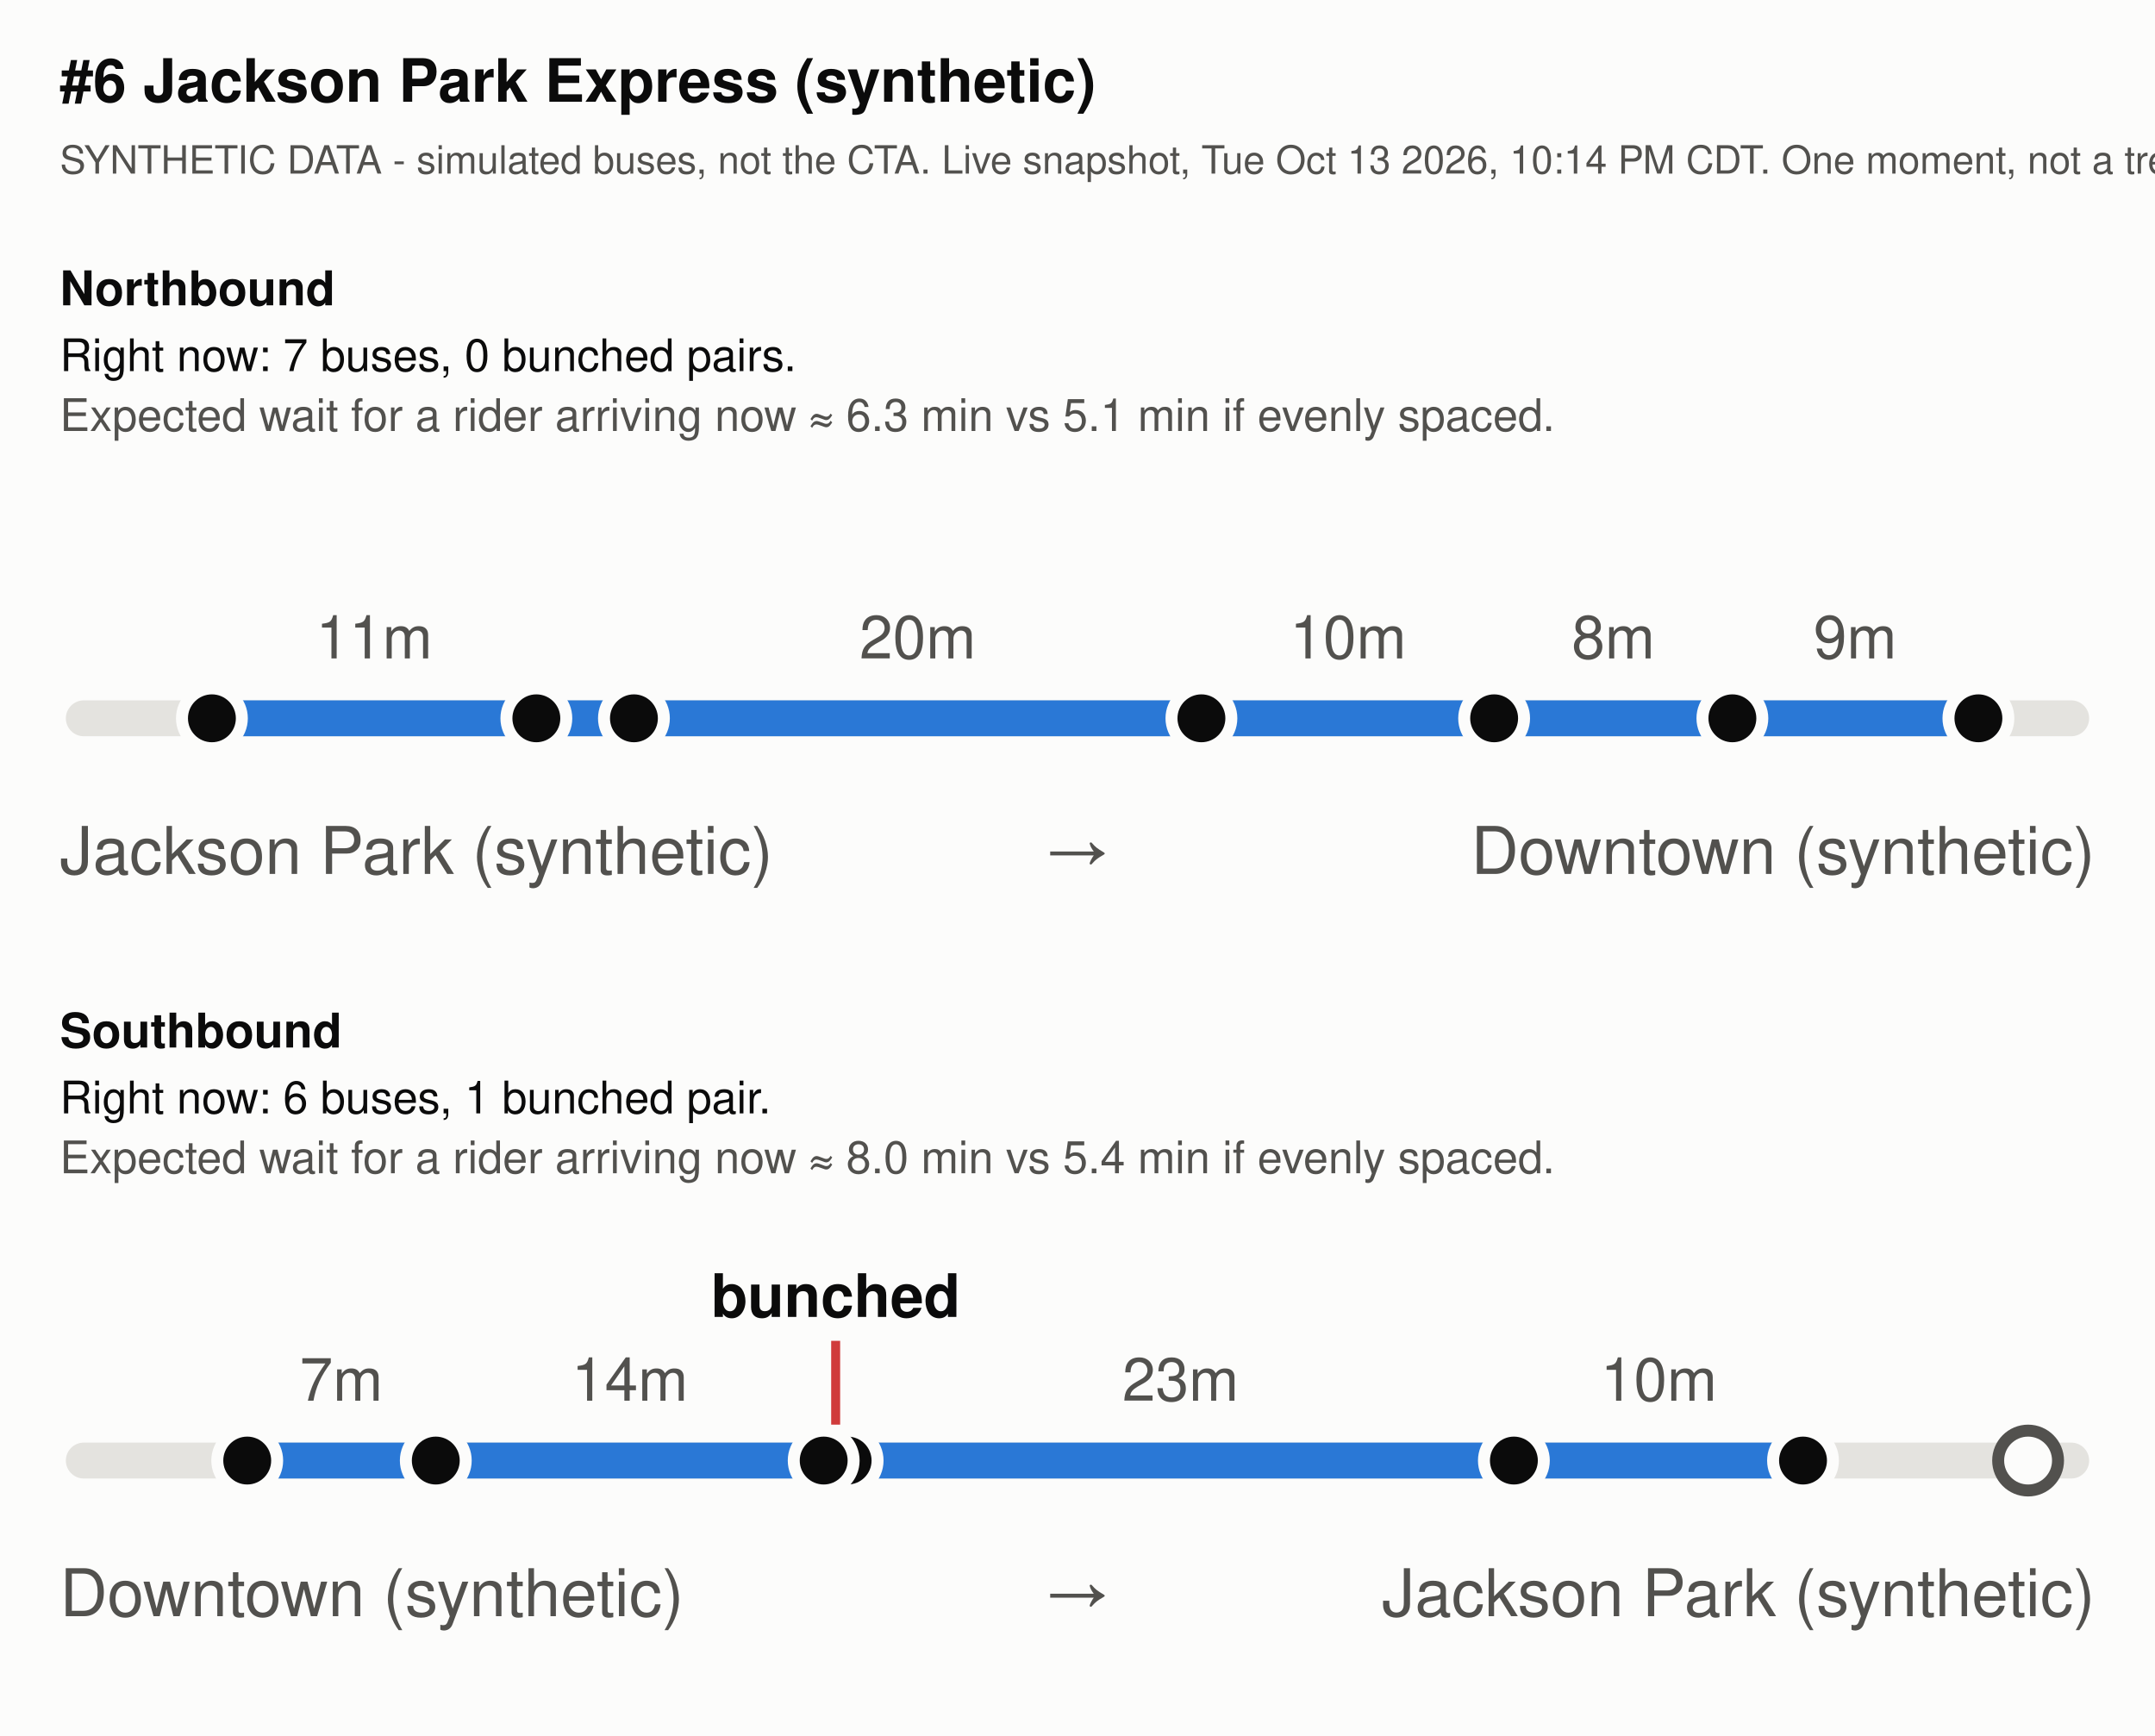
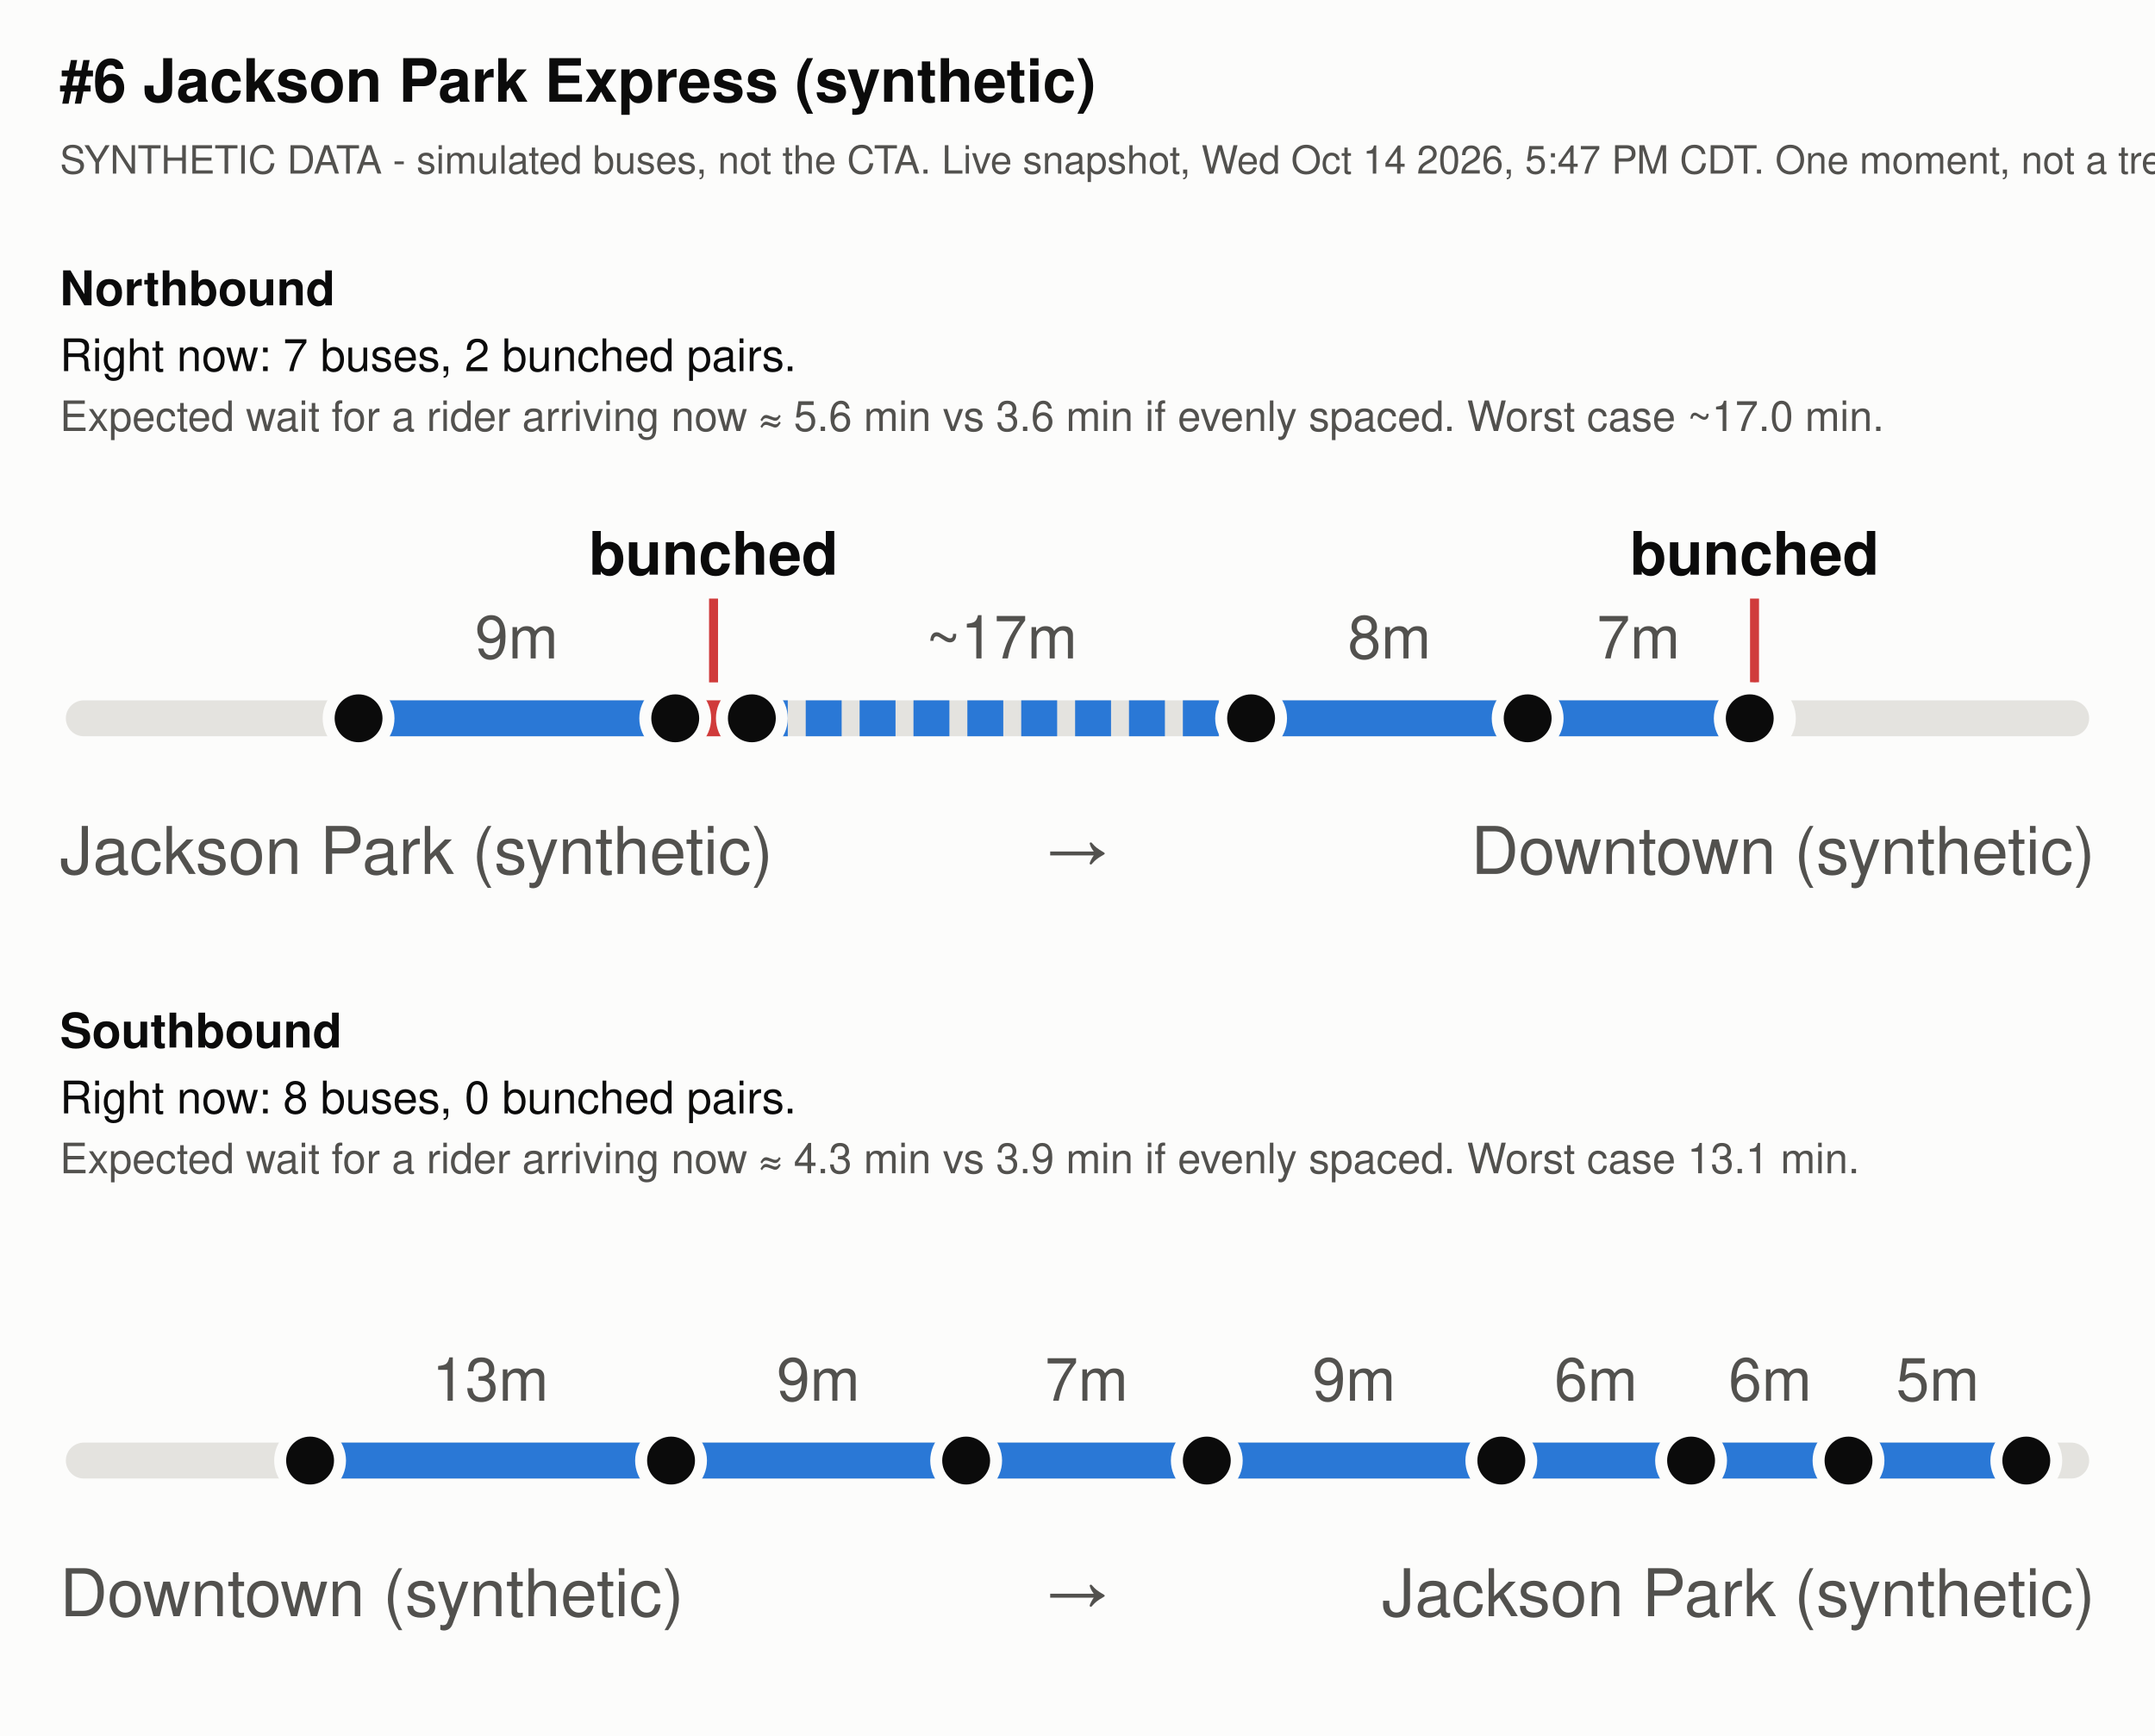
<svg xmlns="http://www.w3.org/2000/svg" width="720" height="580" viewBox="0 0 720 580" font-family="-apple-system, Helvetica, Arial, sans-serif">
  <style>
.surface { fill: #fcfcfb; }
.track { stroke: #e4e3df; }
.gap { stroke: #2a78d6; }
.gap.bunched { stroke: #d03b3b; }
.bus { fill: #0b0b0b; stroke: #fcfcfb; }
.bus.terminal { fill: #fcfcfb; stroke: #52514e; }
.label { fill: #52514e; }
.label.strong, .title { fill: #0b0b0b; }
</style>
  <rect class="surface" width="720" height="580" />
  <text class="title" x="20" y="34" font-size="20" font-weight="700">#6 Jackson Park Express (synthetic)</text>
-   <text class="label" x="20" y="58" font-size="13">SYNTHETIC DATA - simulated buses, not the CTA. Live snapshot, Tue Oct 13 2026, 10:14 PM CDT. One moment, not a trend.</text>
+   <text class="label" x="20" y="58" font-size="13">SYNTHETIC DATA - simulated buses, not the CTA. Live snapshot, Wed Oct 14 2026, 5:47 PM CDT. One moment, not a trend.</text>
  <text class="title" x="20" y="102" font-size="16" font-weight="700">Northbound</text>
-   <text class="label strong" x="20" y="124" font-size="15">Right now: 7 buses, 0 bunched pairs.</text>
-   <text class="label" x="20" y="144" font-size="15">Expected wait for a rider arriving now ≈ 6.3 min vs 5.1 min if evenly spaced.</text>
-   <svg class="strip" x="0" y="148" width="720" height="184" viewBox="0 0 360 92" role="img" aria-label="Right now: 7 buses, 0 bunched pairs. Expected wait for a rider arriving now ≈ 6.3 min vs 5.1 min if evenly spaced.">
+   <text class="label strong" x="20" y="124" font-size="15">Right now: 7 buses, 2 bunched pairs.</text>
+   <text class="label" x="20" y="144" font-size="14">Expected wait for a rider arriving now ≈ 5.6 min vs 3.6 min if evenly spaced. Worst case ~17.0 min.</text>
+   <svg class="strip" x="0" y="148" width="720" height="184" viewBox="0 0 360 92" role="img" aria-label="Right now: 7 buses, 2 bunched pairs. Expected wait for a rider arriving now ≈ 5.6 min vs 3.6 min if evenly spaced. Worst case ~17.0 min.">
    <line class="track" x1="14" x2="346" y1="46" y2="46" stroke-width="6" stroke-linecap="round" />
-     <line class="gap" x1="289.4" x2="330.5" y1="46" y2="46" stroke-width="6" />
-     <text class="label" x="309.9" y="36" font-size="10" text-anchor="middle">9m</text>
-     <line class="gap" x1="249.6" x2="289.4" y1="46" y2="46" stroke-width="6" />
-     <text class="label" x="269.5" y="36" font-size="10" text-anchor="middle">8m</text>
-     <line class="gap" x1="200.7" x2="249.6" y1="46" y2="46" stroke-width="6" />
-     <text class="label" x="225.2" y="36" font-size="10" text-anchor="middle">10m</text>
-     <line class="gap" x1="105.9" x2="200.7" y1="46" y2="46" stroke-width="6" />
-     <text class="label" x="153.3" y="36" font-size="10" text-anchor="middle">20m</text>
-     <line class="gap" x1="89.6" x2="105.9" y1="46" y2="46" stroke-width="6" />
-     <line class="gap" x1="35.4" x2="89.6" y1="46" y2="46" stroke-width="6" />
-     <text class="label" x="62.5" y="36" font-size="10" text-anchor="middle">11m</text>
-     <circle class="bus" cx="330.5" cy="46" r="5" stroke-width="2" />
-     <circle class="bus" cx="289.4" cy="46" r="5" stroke-width="2" />
-     <circle class="bus" cx="249.6" cy="46" r="5" stroke-width="2" />
-     <circle class="bus" cx="200.7" cy="46" r="5" stroke-width="2" />
-     <circle class="bus" cx="105.9" cy="46" r="5" stroke-width="2" />
-     <circle class="bus" cx="89.6" cy="46" r="5" stroke-width="2" />
-     <circle class="bus" cx="35.4" cy="46" r="5" stroke-width="2" />
+     <line class="gap bunched" x1="292.3" x2="294.0" y1="46" y2="46" stroke-width="6" />
+     <line class="gap bunched" x1="293.1" x2="293.1" y1="26" y2="40" stroke-width="1.5" />
+     <text class="label strong" x="293.1" y="22" font-size="10" font-weight="700" text-anchor="middle">bunched</text>
+     <line class="gap" x1="255.2" x2="292.3" y1="46" y2="46" stroke-width="6" />
+     <text class="label" x="273.7" y="36" font-size="10" text-anchor="middle">7m</text>
+     <line class="gap" x1="209.0" x2="255.2" y1="46" y2="46" stroke-width="6" />
+     <text class="label" x="232.1" y="36" font-size="10" text-anchor="middle">8m</text>
+     <line class="gap" x1="125.6" x2="209.0" y1="46" y2="46" stroke-width="6" stroke-dasharray="6 3" />
+     <text class="label" x="167.3" y="36" font-size="10" text-anchor="middle">~17m</text>
+     <line class="gap bunched" x1="112.8" x2="125.6" y1="46" y2="46" stroke-width="6" />
+     <line class="gap bunched" x1="119.2" x2="119.2" y1="26" y2="40" stroke-width="1.5" />
+     <text class="label strong" x="119.2" y="22" font-size="10" font-weight="700" text-anchor="middle">bunched</text>
+     <line class="gap" x1="59.9" x2="112.8" y1="46" y2="46" stroke-width="6" />
+     <text class="label" x="86.3" y="36" font-size="10" text-anchor="middle">9m</text>
+     <circle class="bus" cx="294.0" cy="46" r="5" stroke-width="2" />
+     <circle class="bus" cx="292.3" cy="46" r="5" stroke-width="2" />
+     <circle class="bus" cx="255.2" cy="46" r="5" stroke-width="2" />
+     <circle class="bus" cx="209.0" cy="46" r="5" stroke-width="2" />
+     <circle class="bus" cx="125.6" cy="46" r="5" stroke-width="2" />
+     <circle class="bus" cx="112.8" cy="46" r="5" stroke-width="2" />
+     <circle class="bus" cx="59.9" cy="46" r="5" stroke-width="2" />
    <text class="label" x="10" y="72" font-size="11">Jackson Park (synthetic)</text>
    <text class="label" x="350" y="72" font-size="11" text-anchor="end">Downtown (synthetic)</text>
    <text class="label" x="180" y="72" font-size="11" text-anchor="middle">→</text>
  </svg>
  <text class="title" x="20" y="350" font-size="16" font-weight="700">Southbound</text>
-   <text class="label strong" x="20" y="372" font-size="15">Right now: 6 buses, 1 bunched pair.</text>
-   <text class="label" x="20" y="392" font-size="15">Expected wait for a rider arriving now ≈ 8.0 min vs 5.4 min if evenly spaced.</text>
-   <svg class="strip" x="0" y="396" width="720" height="184" viewBox="0 0 360 92" role="img" aria-label="Right now: 6 buses, 1 bunched pair. Expected wait for a rider arriving now ≈ 8.0 min vs 5.4 min if evenly spaced.">
+   <text class="label strong" x="20" y="372" font-size="15">Right now: 8 buses, 0 bunched pairs.</text>
+   <text class="label" x="20" y="392" font-size="14">Expected wait for a rider arriving now ≈ 4.3 min vs 3.9 min if evenly spaced. Worst case 13.1 min.</text>
+   <svg class="strip" x="0" y="396" width="720" height="184" viewBox="0 0 360 92" role="img" aria-label="Right now: 8 buses, 0 bunched pairs. Expected wait for a rider arriving now ≈ 4.3 min vs 3.9 min if evenly spaced. Worst case 13.1 min.">
    <line class="track" x1="14" x2="346" y1="46" y2="46" stroke-width="6" stroke-linecap="round" />
-     <line class="gap" x1="252.9" x2="301.2" y1="46" y2="46" stroke-width="6" />
-     <text class="label" x="277.1" y="36" font-size="10" text-anchor="middle">10m</text>
-     <line class="gap" x1="141.6" x2="252.9" y1="46" y2="46" stroke-width="6" />
-     <text class="label" x="197.2" y="36" font-size="10" text-anchor="middle">23m</text>
-     <line class="gap bunched" x1="137.6" x2="141.6" y1="46" y2="46" stroke-width="6" />
-     <line class="gap bunched" x1="139.6" x2="139.6" y1="26" y2="40" stroke-width="1.5" />
-     <text class="label strong" x="139.6" y="22" font-size="10" font-weight="700" text-anchor="middle">bunched</text>
-     <line class="gap" x1="72.8" x2="137.6" y1="46" y2="46" stroke-width="6" />
-     <text class="label" x="105.2" y="36" font-size="10" text-anchor="middle">14m</text>
-     <line class="gap" x1="41.3" x2="72.8" y1="46" y2="46" stroke-width="6" />
-     <text class="label" x="57.0" y="36" font-size="10" text-anchor="middle">7m</text>
-     <circle class="bus" cx="301.2" cy="46" r="5" stroke-width="2" />
-     <circle class="bus" cx="252.9" cy="46" r="5" stroke-width="2" />
-     <circle class="bus" cx="141.6" cy="46" r="5" stroke-width="2" />
-     <circle class="bus" cx="137.6" cy="46" r="5" stroke-width="2" />
-     <circle class="bus" cx="72.8" cy="46" r="5" stroke-width="2" />
-     <circle class="bus" cx="41.3" cy="46" r="5" stroke-width="2" />
-     <circle class="bus terminal" cx="338.8" cy="46" r="5" stroke-width="2" />
+     <line class="gap" x1="308.8" x2="338.5" y1="46" y2="46" stroke-width="6" />
+     <text class="label" x="323.7" y="36" font-size="10" text-anchor="middle">5m</text>
+     <line class="gap" x1="282.5" x2="308.8" y1="46" y2="46" stroke-width="6" />
+     <text class="label" x="295.7" y="36" font-size="10" text-anchor="middle">6m</text>
+     <line class="gap" x1="250.8" x2="282.5" y1="46" y2="46" stroke-width="6" />
+     <text class="label" x="266.6" y="36" font-size="10" text-anchor="middle">6m</text>
+     <line class="gap" x1="201.6" x2="250.8" y1="46" y2="46" stroke-width="6" />
+     <text class="label" x="226.2" y="36" font-size="10" text-anchor="middle">9m</text>
+     <line class="gap" x1="161.4" x2="201.6" y1="46" y2="46" stroke-width="6" />
+     <text class="label" x="181.5" y="36" font-size="10" text-anchor="middle">7m</text>
+     <line class="gap" x1="112.1" x2="161.4" y1="46" y2="46" stroke-width="6" />
+     <text class="label" x="136.7" y="36" font-size="10" text-anchor="middle">9m</text>
+     <line class="gap" x1="51.8" x2="112.1" y1="46" y2="46" stroke-width="6" />
+     <text class="label" x="81.9" y="36" font-size="10" text-anchor="middle">13m</text>
+     <circle class="bus" cx="338.5" cy="46" r="5" stroke-width="2" />
+     <circle class="bus" cx="308.8" cy="46" r="5" stroke-width="2" />
+     <circle class="bus" cx="282.5" cy="46" r="5" stroke-width="2" />
+     <circle class="bus" cx="250.8" cy="46" r="5" stroke-width="2" />
+     <circle class="bus" cx="201.6" cy="46" r="5" stroke-width="2" />
+     <circle class="bus" cx="161.4" cy="46" r="5" stroke-width="2" />
+     <circle class="bus" cx="112.1" cy="46" r="5" stroke-width="2" />
+     <circle class="bus" cx="51.8" cy="46" r="5" stroke-width="2" />
    <text class="label" x="10" y="72" font-size="11">Downtown (synthetic)</text>
    <text class="label" x="350" y="72" font-size="11" text-anchor="end">Jackson Park (synthetic)</text>
    <text class="label" x="180" y="72" font-size="11" text-anchor="middle">→</text>
  </svg>
</svg>
